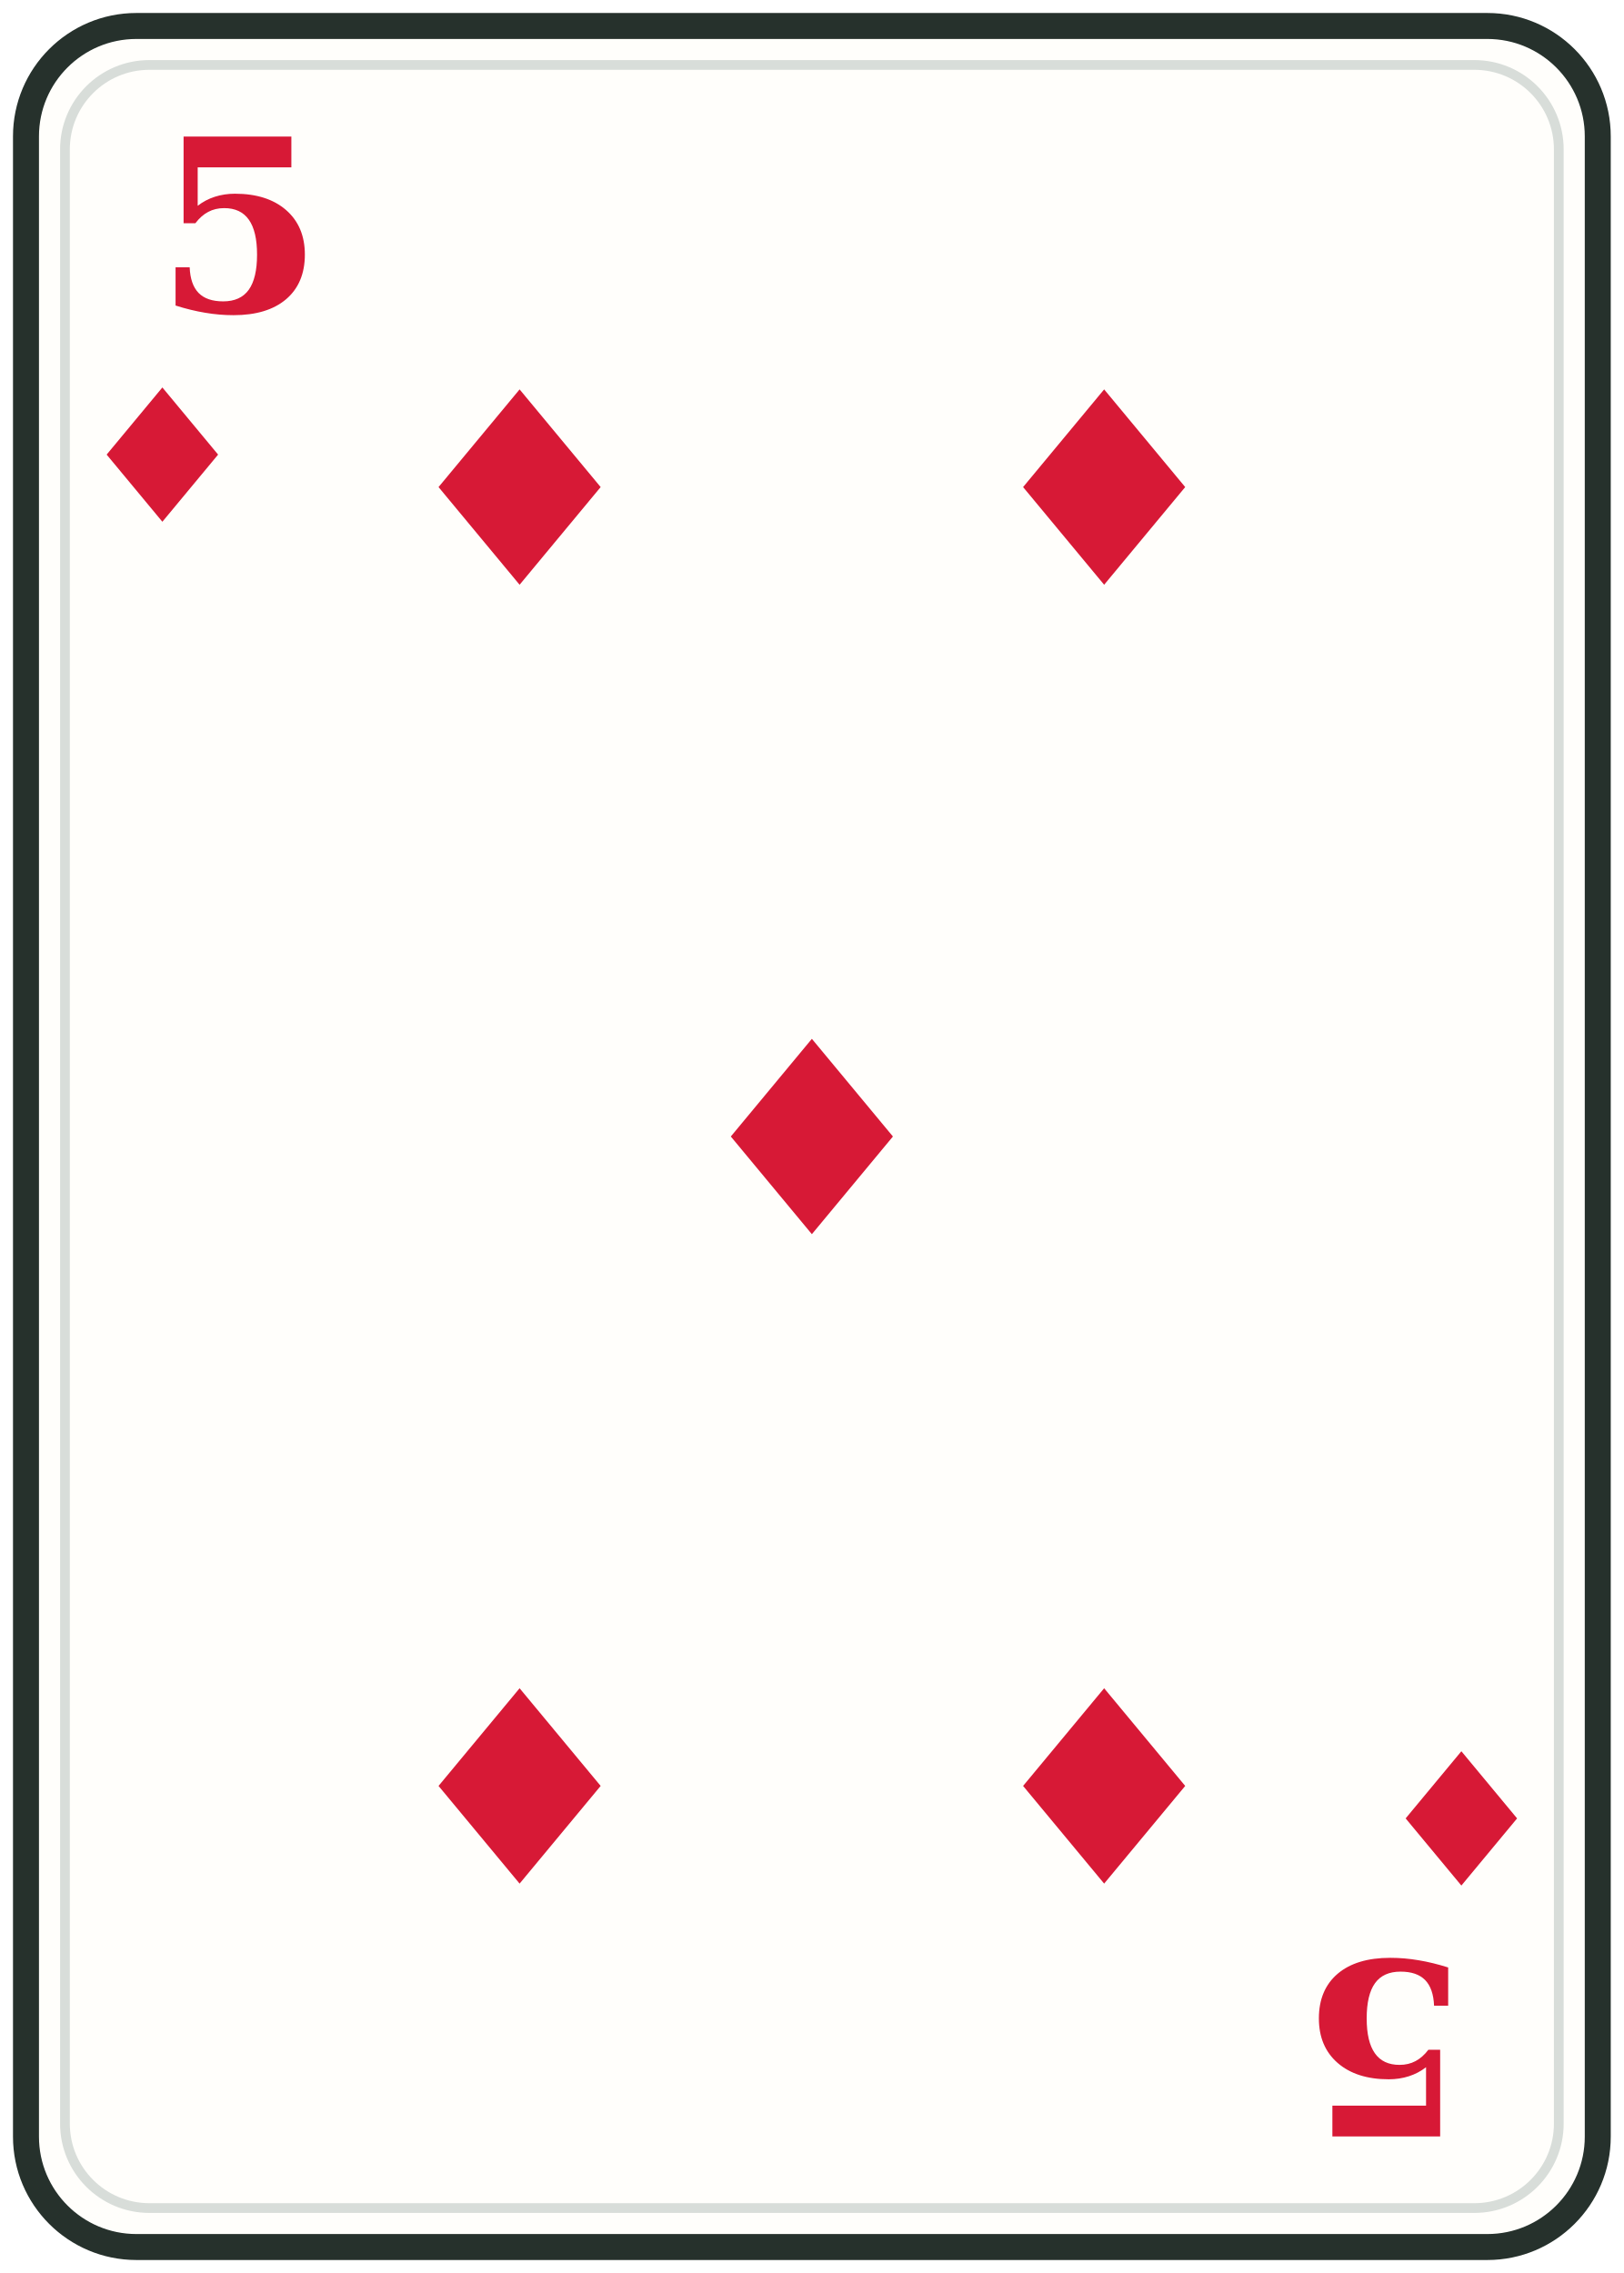
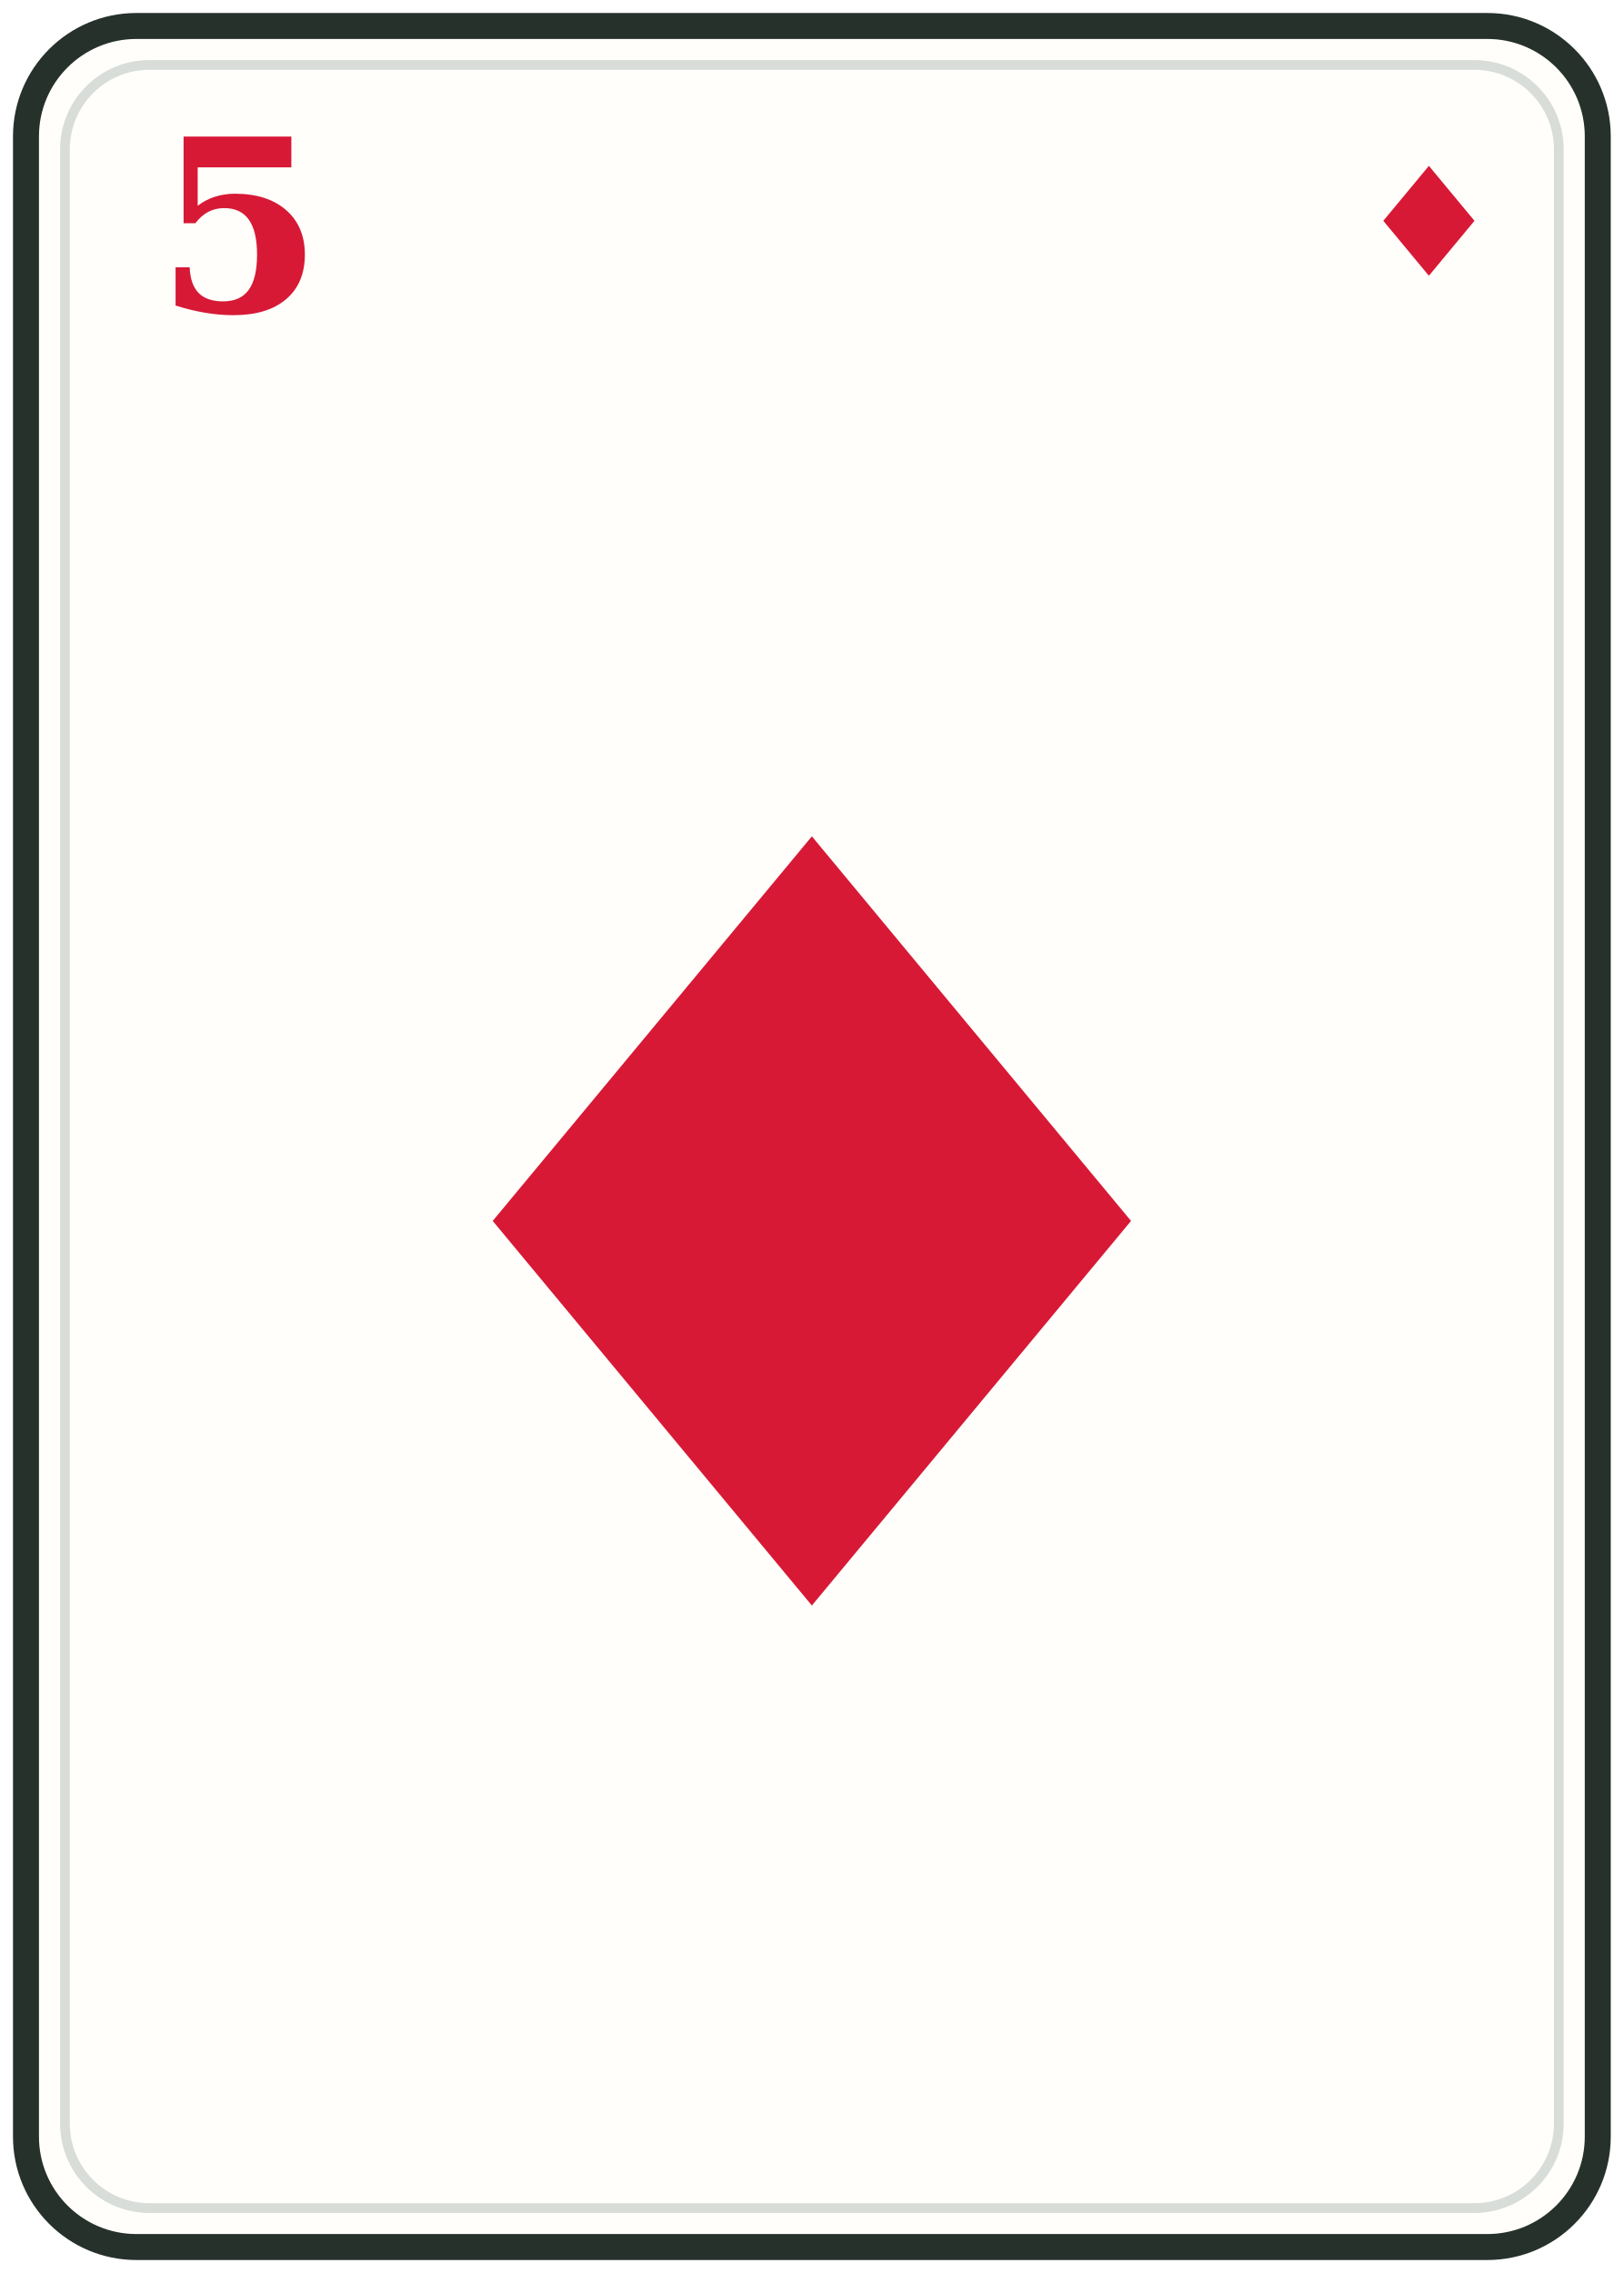
<svg xmlns="http://www.w3.org/2000/svg" width="250" height="350" viewBox="0 0 250 350">
  <rect x="4" y="4" width="242" height="342" rx="17" fill="#fffefb" stroke="#26312c" stroke-width="4" />
  <rect x="10" y="10" width="230" height="330" rx="13" fill="none" stroke="#d8ddd9" stroke-width="1.5" />
  <text x="24" y="48" font-family="DejaVu Serif,serif" font-weight="bold" font-size="37" fill="#d71936">5</text>
-   <g transform="translate(14.0,59.0) rotate(0 11.0 11.0) scale(0.22)" fill="#d71936">
+   <g transform="translate(211.0,25.0) rotate(0 9.0 9.0) scale(0.18)" fill="#d71936">
    <path d="M50 3 89 50 50 97 11 50Z" />
  </g>
-   <g transform="translate(64.0,59.0) rotate(0 16.0 16.0) scale(0.32)" fill="#d71936">
+   <g transform="translate(62.0,125.0) rotate(0 63.0 63.0) scale(1.26)" fill="#d71936">
    <path d="M50 3 89 50 50 97 11 50Z" />
  </g>
-   <g transform="translate(154.0,59.0) rotate(0 16.0 16.0) scale(0.32)" fill="#d71936">
-     <path d="M50 3 89 50 50 97 11 50Z" />
-   </g>
-   <g transform="translate(109.0,159.0) rotate(180 16.0 16.0) scale(0.32)" fill="#d71936">
-     <path d="M50 3 89 50 50 97 11 50Z" />
-   </g>
-   <g transform="translate(64.0,259.0) rotate(180 16.0 16.0) scale(0.32)" fill="#d71936">
-     <path d="M50 3 89 50 50 97 11 50Z" />
-   </g>
-   <g transform="translate(154.0,259.0) rotate(180 16.0 16.0) scale(0.32)" fill="#d71936">
-     <path d="M50 3 89 50 50 97 11 50Z" />
-   </g>
-   <g transform="rotate(180 125 175)">
-     <text x="24" y="48" font-family="DejaVu Serif,serif" font-weight="bold" font-size="37" fill="#d71936">5</text>
-     <g transform="translate(14.0,59.0) rotate(0 11.0 11.0) scale(0.22)" fill="#d71936">
-       <path d="M50 3 89 50 50 97 11 50Z" />
-     </g>
-   </g>
</svg>
